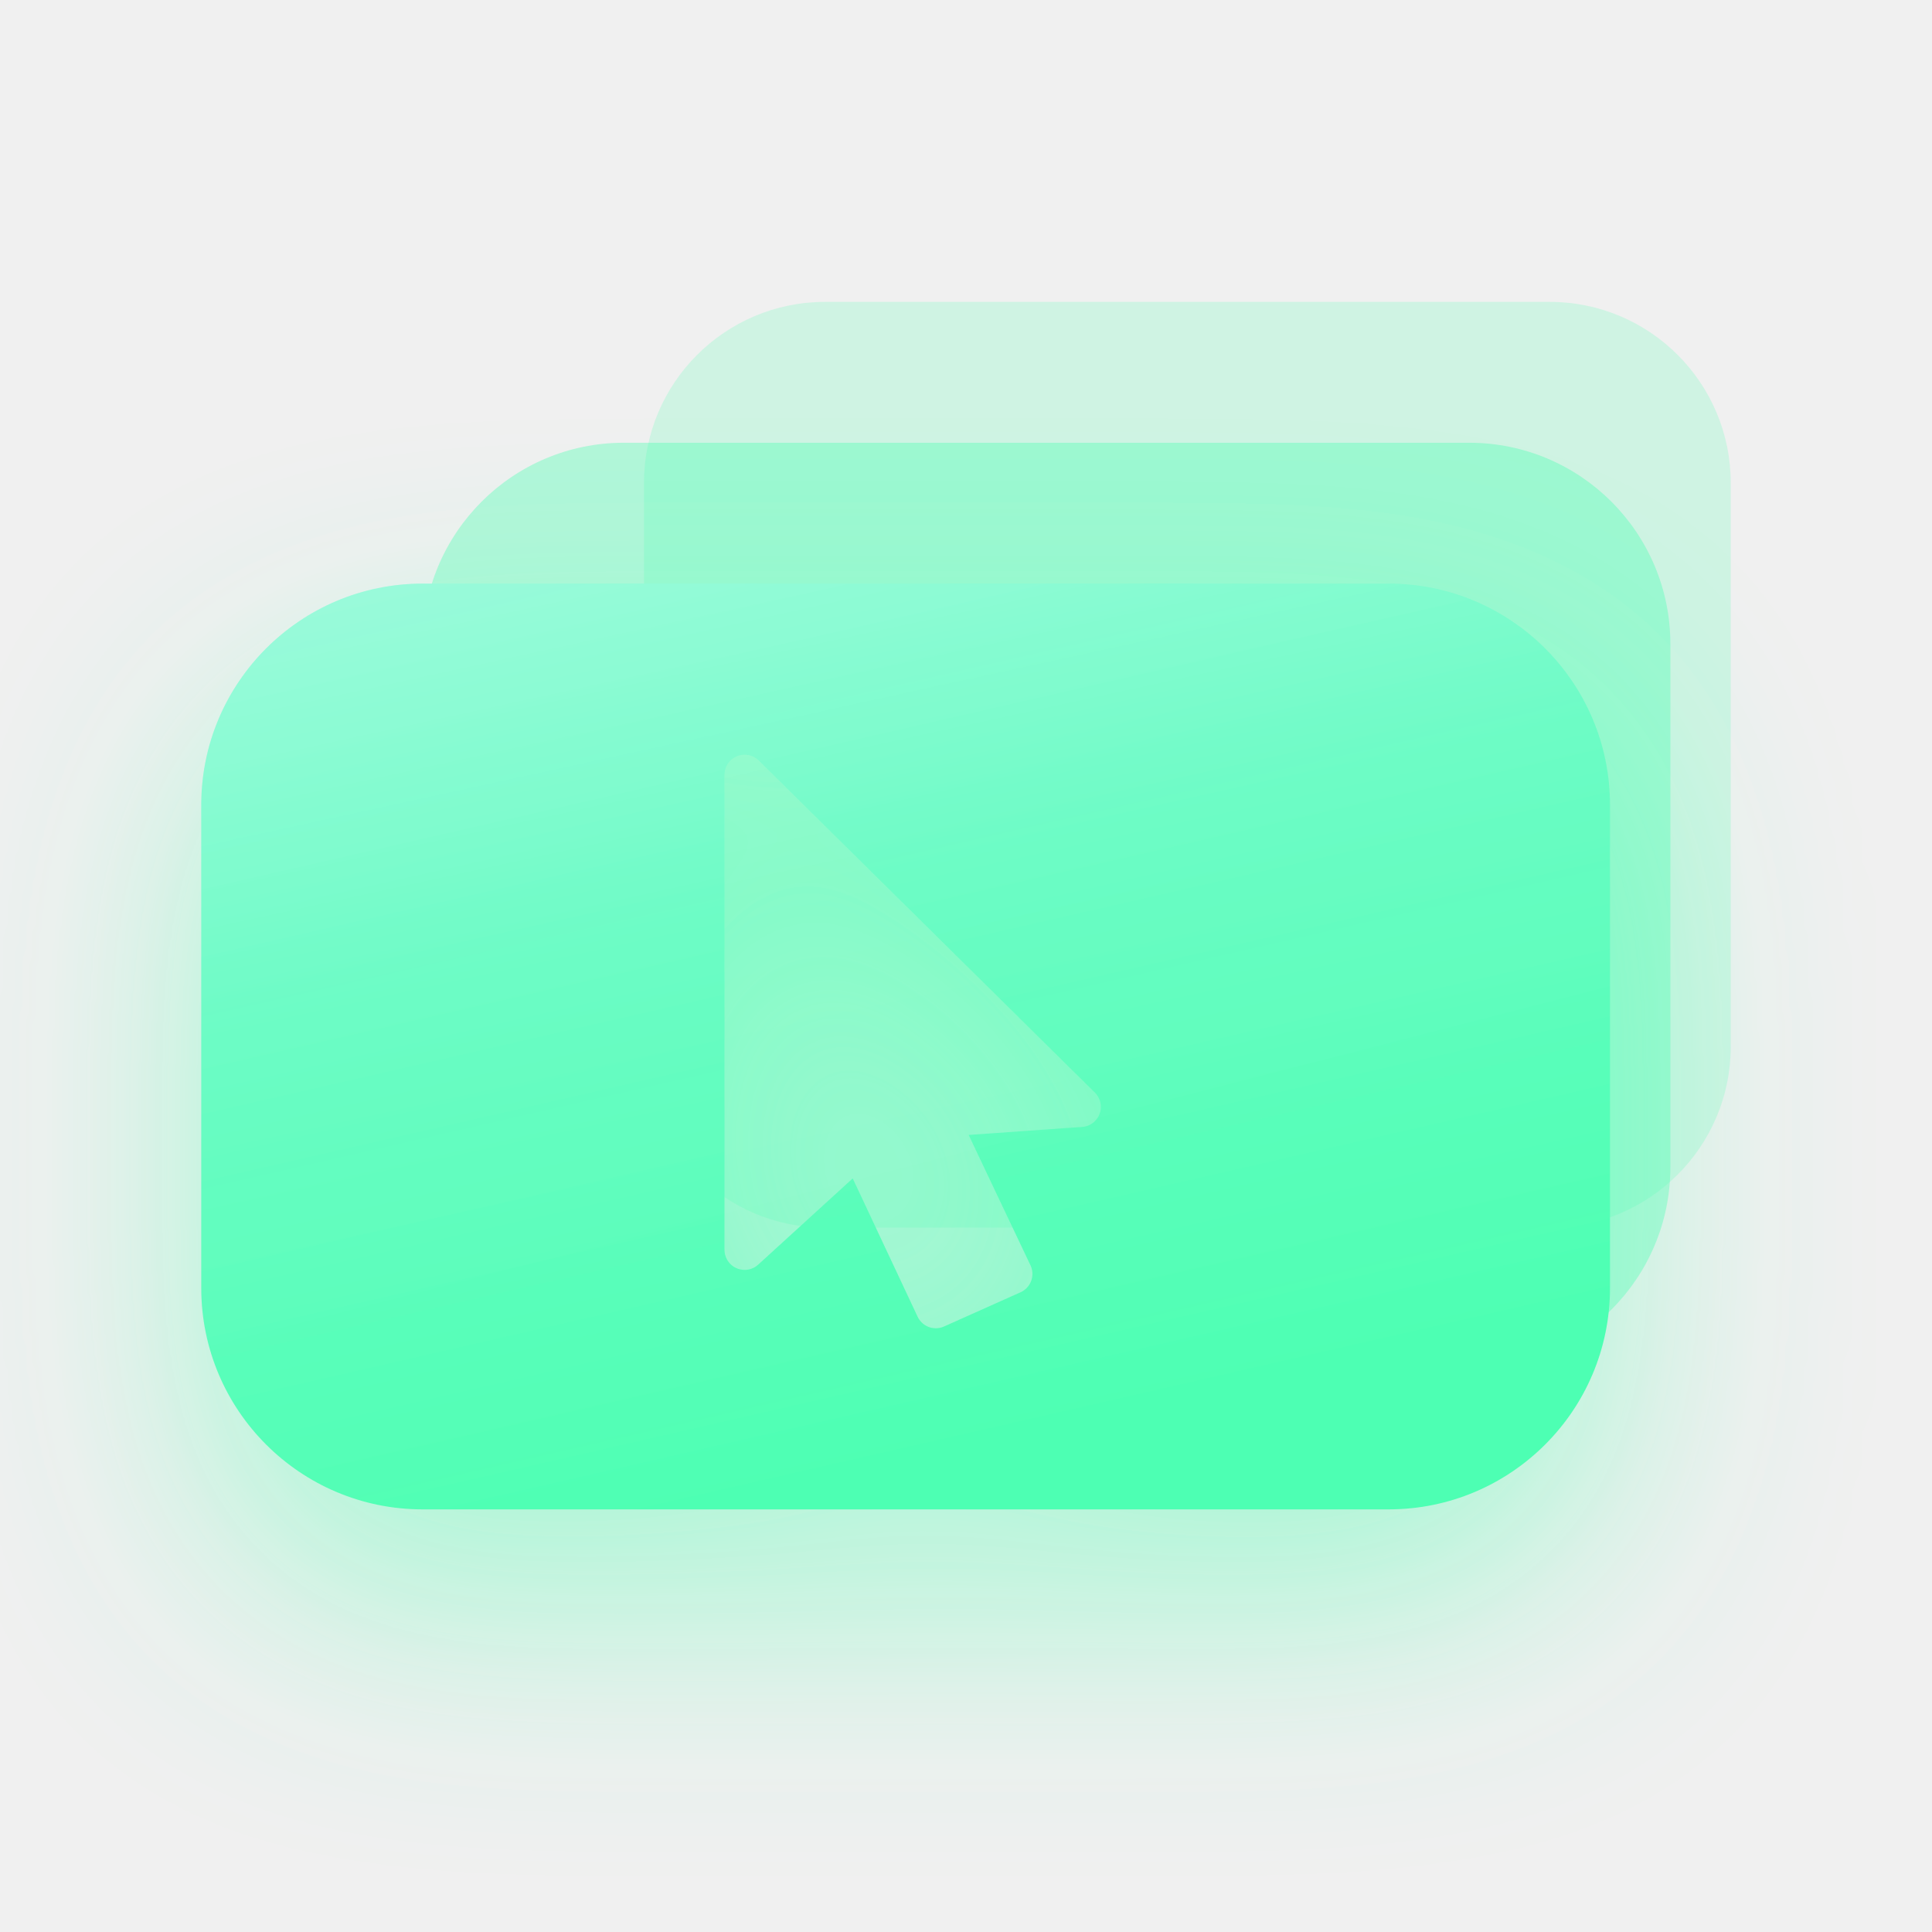
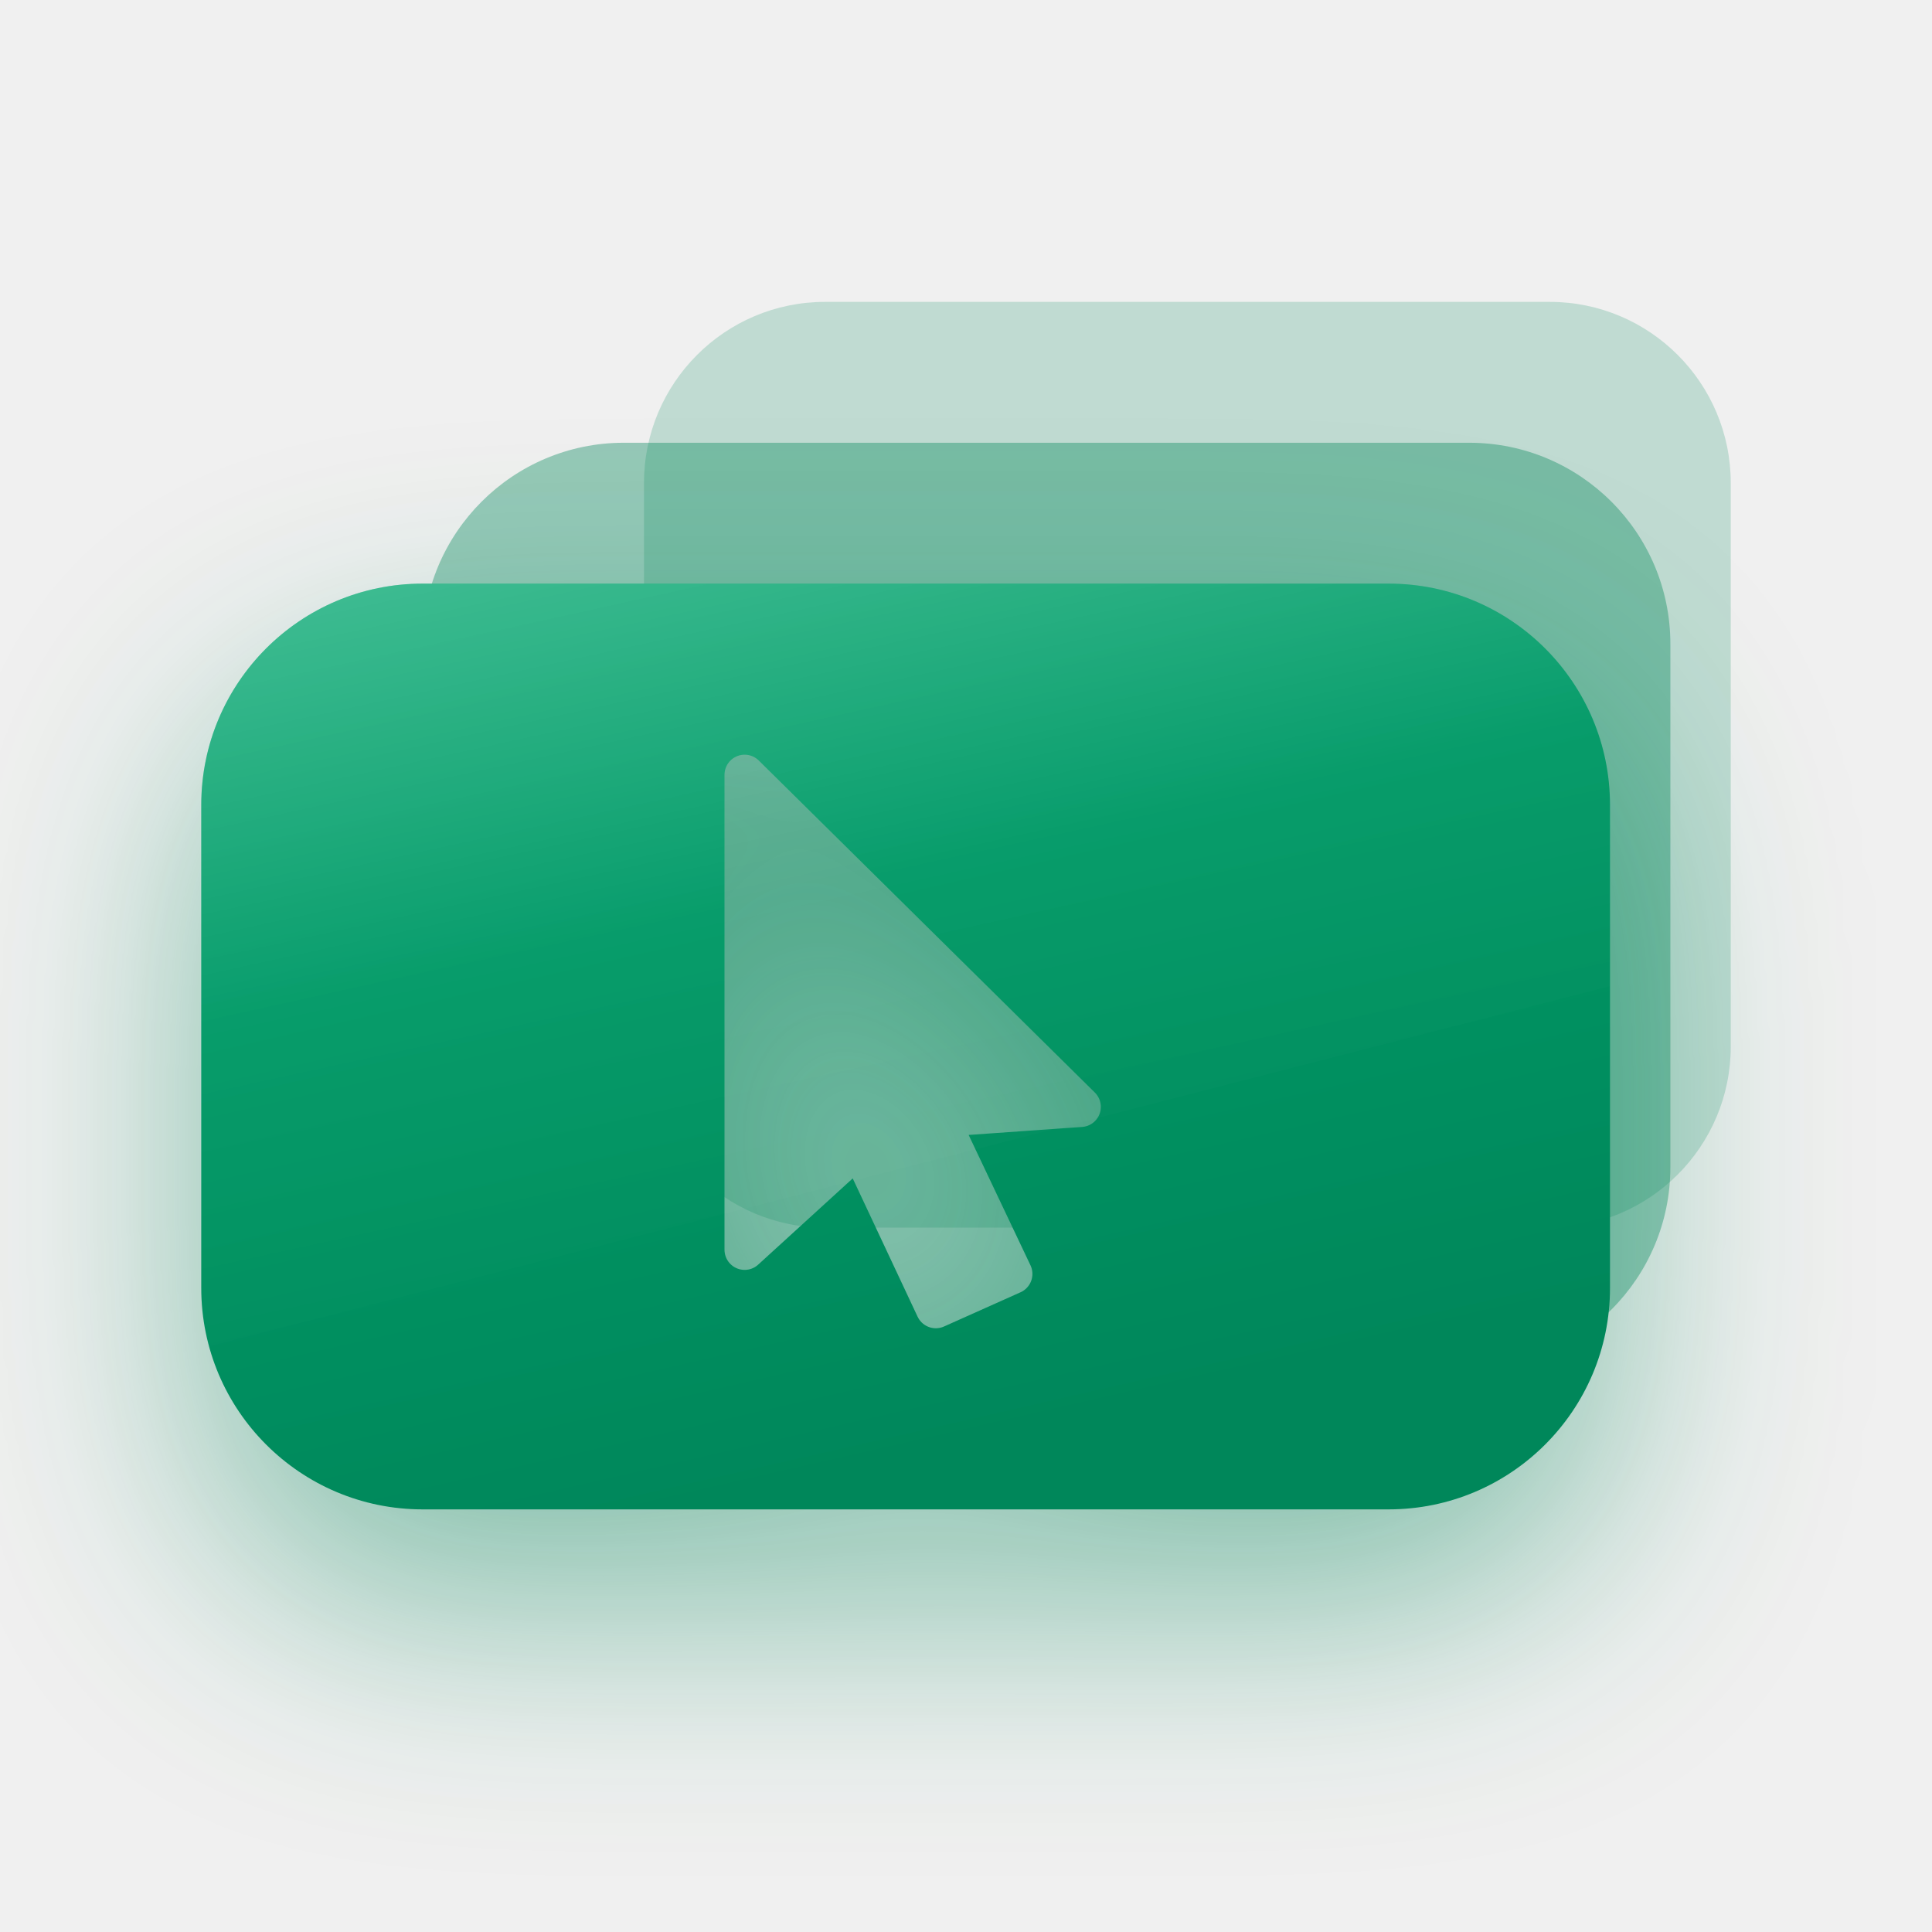
<svg xmlns="http://www.w3.org/2000/svg" viewBox="20 17 96 96" fill="none" role="img" aria-label="3270Web">
  <defs>
    <linearGradient id="3270web-icon-face" x1="0" y1="0" x2="0.35" y2="1">
-       <stop offset="0" stop-color="#7cf9d0" />
-       <stop offset="1" stop-color="#4effb3" />
+       <stop offset="0" stop-color="#00a76f" />
+       <stop offset="1" stop-color="#00875a" />
    </linearGradient>
    <linearGradient id="3270web-icon-spec" x1="0" y1="0" x2="0.4" y2="1">
      <stop offset="0" stop-color="#fff" stop-opacity="0.26" />
      <stop offset="0.5" stop-color="#fff" stop-opacity="0.03" />
      <stop offset="1" stop-color="#fff" stop-opacity="0" />
    </linearGradient>
    <filter id="3270web-icon-glow" x="-50%" y="-50%" width="200%" height="200%">
-       <feDropShadow dx="0" dy="5" stdDeviation="6" flood-opacity="0.45" style="flood-color:#4effb3" />
+       <feDropShadow dx="0" dy="5" stdDeviation="6" flood-opacity="0.45" style="flood-color:#00875a" />
    </filter>
    <mask id="3270web-icon-cut" maskUnits="userSpaceOnUse" x="0" y="0" width="128" height="128">
      <rect width="128" height="128" fill="#fff" />
      <g fill="#000">
        <path d="M57 55.5 57 79.1 62.7 73.9 66.5 82 70.3 80.3 66.6 72.5 73.7 72Z" stroke="#000" stroke-width="2" stroke-linejoin="round" stroke-linecap="round" />
      </g>
    </mask>
    <clipPath id="3270web-icon-face-clip">
      <rect x="30" y="46" width="70" height="46" rx="11" />
    </clipPath>
  </defs>
-   <rect x="52" y="32" width="54" height="46" rx="9" fill="#4effb3" fill-opacity="0.2" />
-   <rect x="41" y="39" width="62" height="46" rx="10" fill="#4effb3" fill-opacity="0.38" />
+   <rect x="52" y="32" width="54" height="46" rx="9" fill="#00875a" fill-opacity="0.2" />
+   <rect x="41" y="39" width="62" height="46" rx="10" fill="#00875a" fill-opacity="0.38" />
  <g filter="url(#3270web-icon-glow)">
    <rect x="30" y="46" width="70" height="46" rx="11" fill="url(#3270web-icon-face)" mask="url(#3270web-icon-cut)" />
  </g>
  <g clip-path="url(#3270web-icon-face-clip)">
    <path d="M30 46h70v20L30 84Z" fill="url(#3270web-icon-spec)" />
  </g>
</svg>
